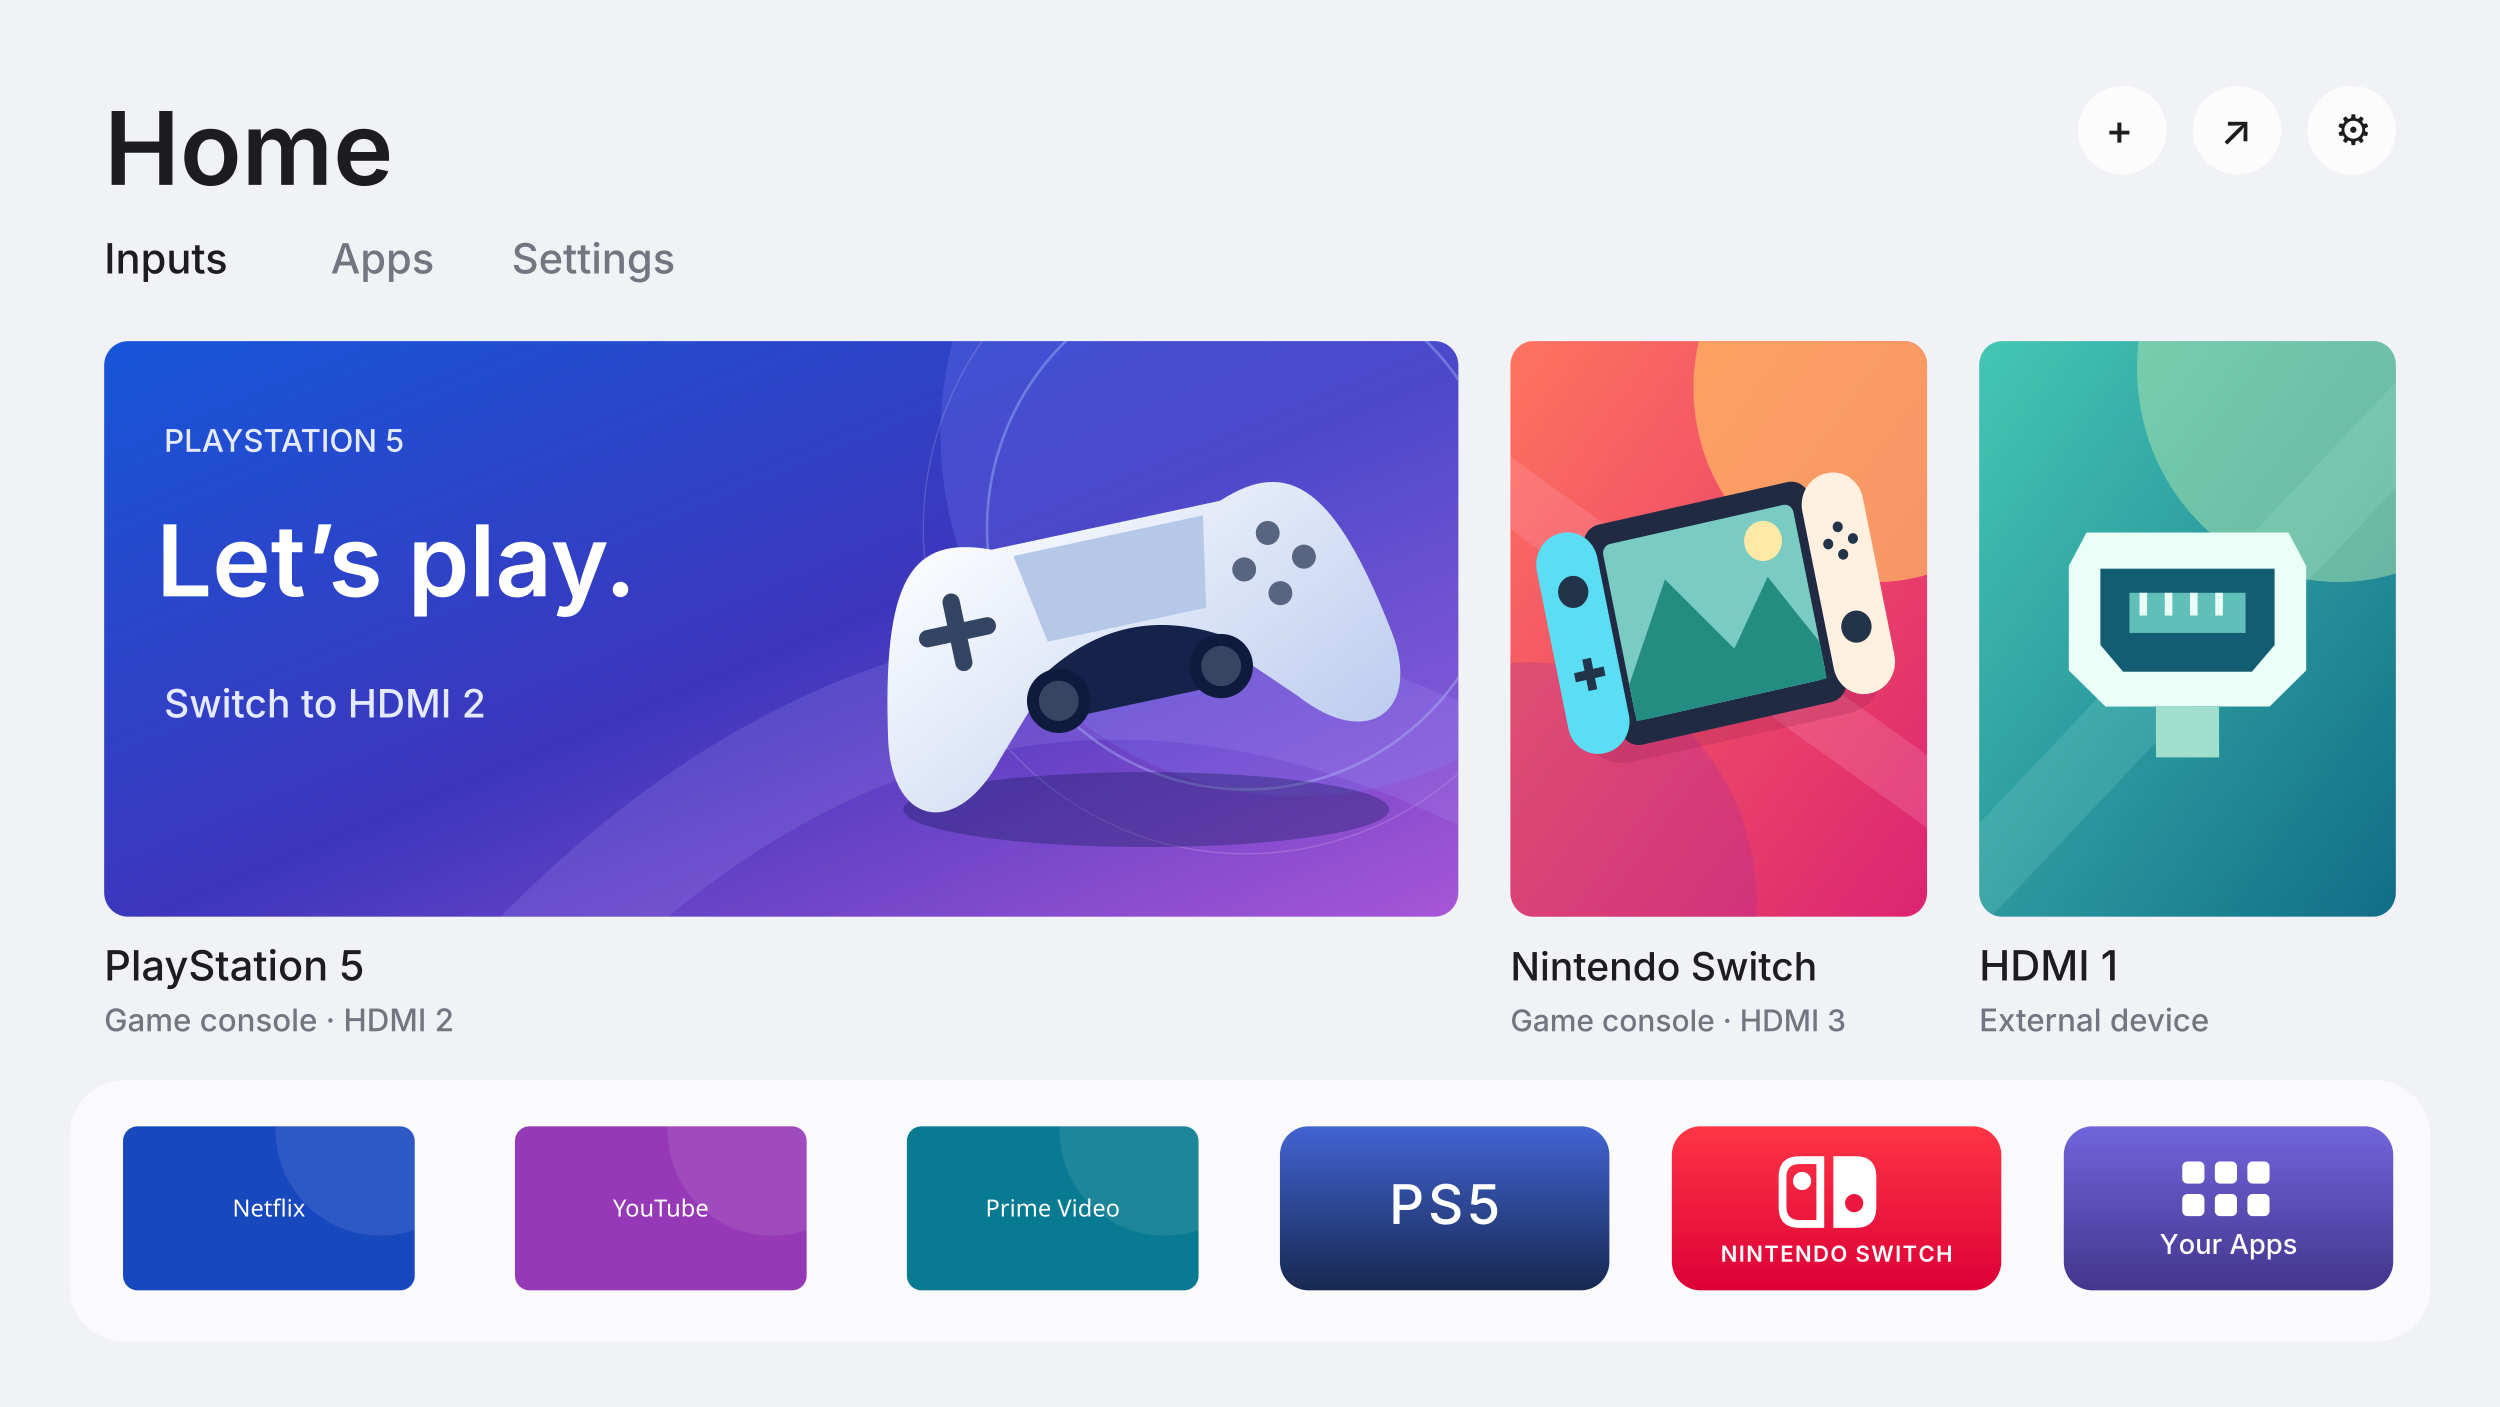
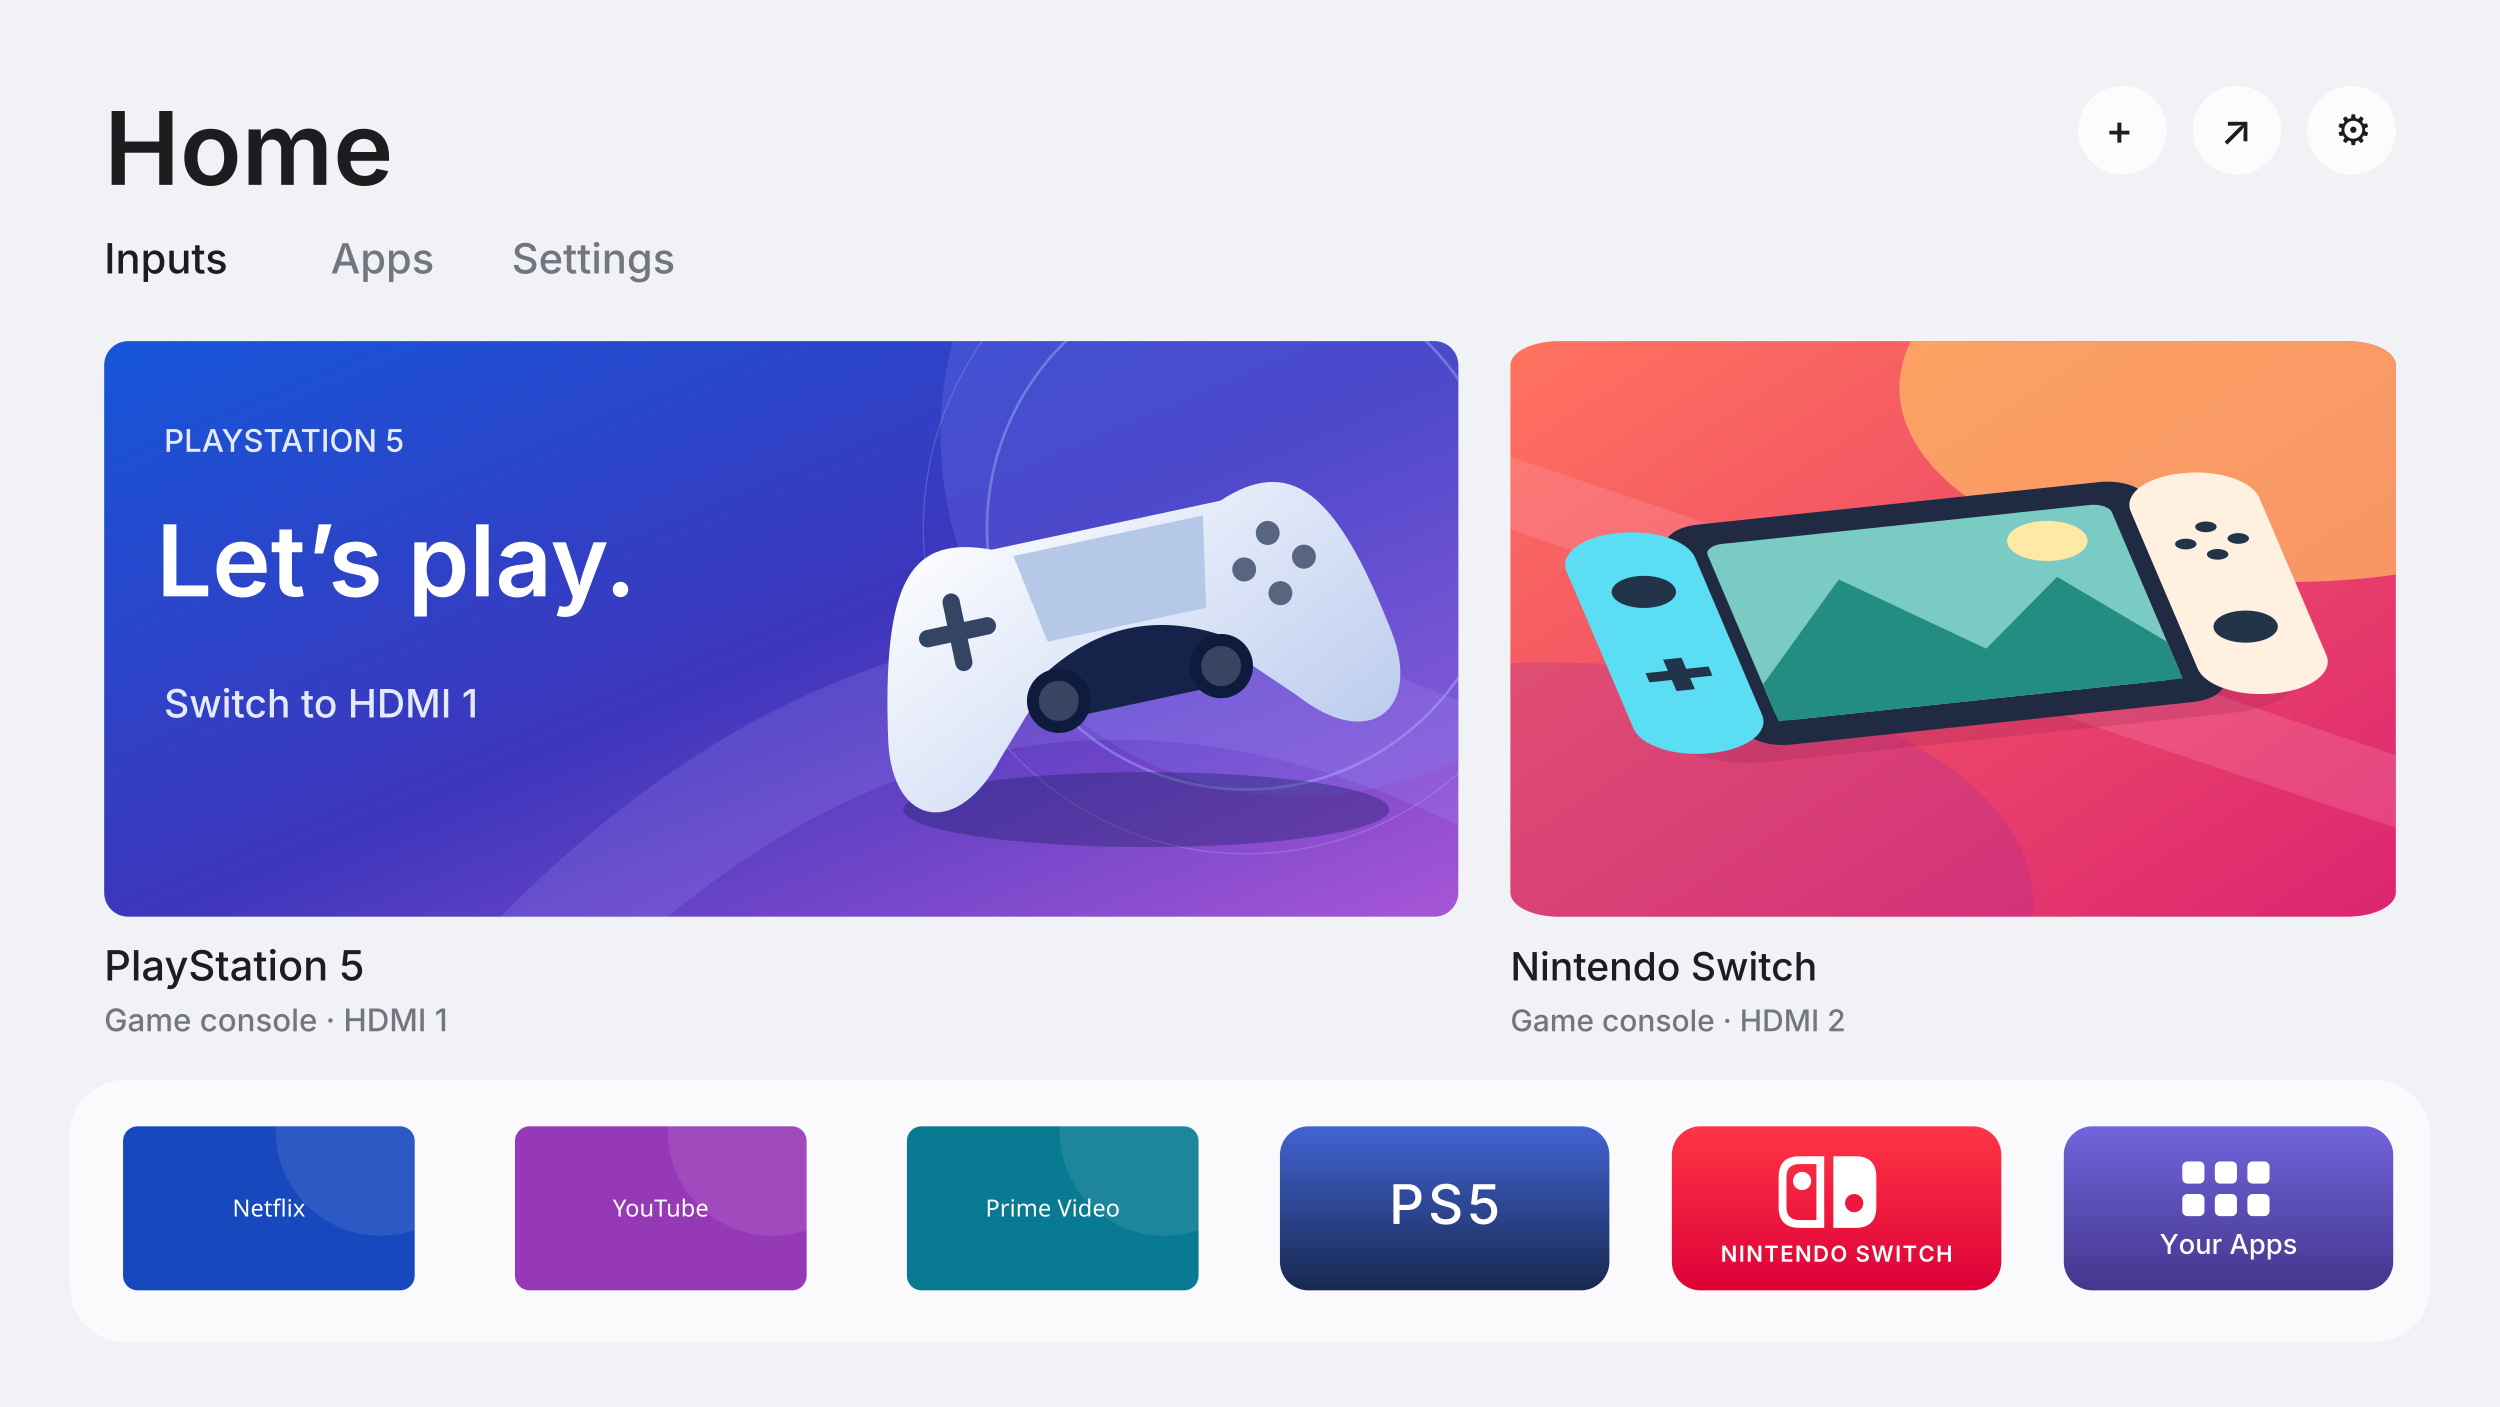
<svg xmlns="http://www.w3.org/2000/svg" width="1920" height="1080" viewBox="0 0 1920 1080" role="img" aria-label="Quiet Home layout illustration with HDMI cards and a dock">
  <rect width="1920" height="1080" fill="#f1f2f6" />
  <text x="80" y="142" font-family="Inter,Arial,sans-serif" font-size="78" font-weight="600" fill="#1d1d20">Home</text>
  <text x="80" y="210" font-family="Inter,Arial,sans-serif" font-size="32" font-weight="500" fill="#1d1d20">Inputs</text>
  <text x="254" y="210" font-family="Inter,Arial,sans-serif" font-size="32" font-weight="500" fill="#737580">Apps</text>
  <text x="393" y="210" font-family="Inter,Arial,sans-serif" font-size="32" font-weight="500" fill="#737580">Settings</text>
  <circle cx="1630" cy="100" r="34" fill="#fff" opacity=".8" />
  <text x="1617" y="111" font-family="Inter,Arial,sans-serif" font-size="32" font-weight="500" fill="#1d1d20">+</text>
  <circle cx="1718" cy="100" r="34" fill="#fff" opacity=".8" />
  <text x="1705" y="111" font-family="Inter,Arial,sans-serif" font-size="32" font-weight="500" fill="#1d1d20">↗</text>
  <circle cx="1806" cy="100" r="34" fill="#fff" opacity=".8" />
  <text x="1793" y="111" font-family="Inter,Arial,sans-serif" font-size="32" font-weight="500" fill="#1d1d20">⚙</text>
  <svg x="80" y="262" width="1040" height="442" viewBox="0 0 1020 430" preserveAspectRatio="none">
    <defs>
      <linearGradient id="hero-bg" x1="0" y1="0" x2="1" y2="1">
        <stop stop-color="#1656d9" />
        <stop offset=".52" stop-color="#3d36bc" />
        <stop offset="1" stop-color="#a856d6" />
      </linearGradient>
      <linearGradient id="hero-pad" y2="1">
        <stop stop-color="#fff" />
        <stop offset="1" stop-color="#bcccef" />
      </linearGradient>
      <clipPath id="hero-c">
        <rect width="1020" height="430" rx="18" />
      </clipPath>
    </defs>
    <g clip-path="url(#hero-c)">
      <rect width="1020" height="430" fill="url(#hero-bg)" />
      <circle cx="900" cy="70" r="270" fill="#7d80f8" opacity=".24" />
      <circle cx="860" cy="140" r="195" fill="none" stroke="#b8d4ff" stroke-width="2" opacity=".35" />
      <circle cx="860" cy="140" r="243" fill="none" stroke="#fff" opacity=".16" />
      <path d="M300 490Q650 110 1080 345" fill="none" stroke="#ac9afb" stroke-width="85" opacity=".18" />
      <ellipse cx="785" cy="350" rx="183" ry="28" fill="#10195a" opacity=".35" />
      <g transform="translate(550 25) rotate(-12 220 190)">
        <path d="M133 111C76 88 48 114 27 235C17 299 64 316 107 265L145 225H296L336 266C380 318 425 295 415 234C396 120 367 89 309 111Z" fill="url(#hero-pad)" />
        <path d="M148 119H294L282 187H160Z" fill="#b5c8e8" />
        <path d="M153 210Q222 170 290 210L298 246H145Z" fill="#152249" />
        <circle cx="159" cy="232" r="24" fill="#0f1b3d" />
        <circle cx="284" cy="232" r="24" fill="#0f1b3d" />
        <circle cx="159" cy="232" r="15" fill="#384562" />
        <circle cx="284" cy="232" r="15" fill="#384562" />
        <path d="M95 143V189M72 166H118" stroke="#344563" stroke-width="13" stroke-linecap="round" />
        <g fill="#586580">
          <circle cx="339" cy="142" r="9" />
          <circle cx="362" cy="165" r="9" />
          <circle cx="339" cy="188" r="9" />
          <circle cx="316" cy="165" r="9" />
        </g>
      </g>
    </g>
  </svg>
  <text x="126" y="347" font-family="Inter,Arial,sans-serif" font-size="24" font-weight="500" fill="#e5eaff">PLAYSTATION 5</text>
  <text x="120" y="458" font-family="Inter,Arial,sans-serif" font-size="76" font-weight="600" fill="#fff">Let’s play.</text>
-   <text x="126" y="551" font-family="Inter,Arial,sans-serif" font-size="30" font-weight="500" fill="#e5eaff">Switch to HDMI 2</text>
-   <svg x="1160" y="262" width="320" height="442" viewBox="0 0 330 430" preserveAspectRatio="none">
+   <text x="126" y="551" font-family="Inter,Arial,sans-serif" font-size="30" font-weight="500" fill="#e5eaff">Switch to HDMI 1</text>
+   <svg x="1160" y="262" width="680" height="442" viewBox="0 0 330 430" preserveAspectRatio="none">
    <defs>
      <linearGradient id="switch-b" x2="1" y2="1">
        <stop stop-color="#ff735e" />
        <stop offset="1" stop-color="#dc2471" />
      </linearGradient>
      <clipPath id="switch-c">
        <rect width="330" height="430" rx="18" />
      </clipPath>
    </defs>
    <g clip-path="url(#switch-c)">
      <rect width="330" height="430" fill="url(#switch-b)" />
      <circle cx="290" cy="35" r="145" fill="#ffbc64" opacity=".7" />
      <circle cx="15" cy="420" r="180" fill="#ab2d96" opacity=".3" />
      <path d="M-20 100L350 350" stroke="#ffbad0" stroke-width="45" opacity=".18" />
      <g transform="rotate(-12 165 215)">
        <rect x="43" y="130" width="244" height="168" rx="33" fill="#9a204e" opacity=".25" />
        <rect x="73" y="119" width="183" height="168" rx="15" fill="#202b43" />
        <rect x="87" y="135" width="154" height="134" rx="7" fill="#7acbc3" />
        <path d="M87 241L131 170L174 232L211 185L241 241V269H87Z" fill="#248d82" />
        <circle cx="213" cy="158" r="15" fill="#ffe9a6" />
        <rect x="33" y="119" width="49" height="168" rx="24" fill="#5bddf3" />
        <rect x="248" y="119" width="49" height="168" rx="24" fill="#fff0df" />
        <g fill="#223449">
          <circle cx="58" cy="164" r="12" />
          <circle cx="272" cy="236" r="12" />
          <circle cx="273" cy="160" r="4" />
          <circle cx="263" cy="171" r="4" />
          <circle cx="283" cy="171" r="4" />
          <circle cx="273" cy="181" r="4" />
        </g>
        <path d="M58 215v24m-12-12h24" stroke="#223449" stroke-width="7" />
      </g>
    </g>
  </svg>
-   <svg x="1520" y="262" width="320" height="442" viewBox="0 0 330 430" preserveAspectRatio="none">
-     <defs>
-       <linearGradient id="hdmi-b" x2="1" y2="1">
-         <stop stop-color="#45c7b4" />
-         <stop offset="1" stop-color="#126d88" />
-       </linearGradient>
-       <clipPath id="hdmi-c">
-         <rect width="330" height="430" rx="18" />
-       </clipPath>
-     </defs>
-     <g clip-path="url(#hdmi-c)">
-       <rect width="330" height="430" fill="url(#hdmi-b)" />
-       <circle cx="285" cy="20" r="160" fill="#b0e5b0" opacity=".5" />
-       <path d="M-70 470L365 35" stroke="#c3fff2" stroke-width="56" opacity=".12" />
-       <g transform="translate(75 143)">
-         <path d="M10 0H170L184 25V103L155 130H25L-4 103V25Z" fill="#e9fff7" />
-         <path d="M21 27H159V84L141 104H39L21 84Z" fill="#135d72" />
-         <path d="M44 45H136V75H44Z" fill="#61bfb9" />
-         <path d="M55 45V62M75 45V62M95 45V62M115 45V62" stroke="#e9fff7" stroke-width="6" />
-         <path d="M65 130V168H115V130" fill="#a1dfcd" />
-       </g>
-     </g>
-   </svg>
  <text x="80" y="753" font-family="Inter,Arial,sans-serif" font-size="32" font-weight="500" fill="#1d1d20">PlayStation 5</text>
-   <text x="80" y="792" font-family="Inter,Arial,sans-serif" font-size="24" font-weight="500" fill="#737580">Game console · HDMI 2</text>
+   <text x="80" y="792" font-family="Inter,Arial,sans-serif" font-size="24" font-weight="500" fill="#737580">Game console · HDMI 1</text>
  <text x="1160" y="753" font-family="Inter,Arial,sans-serif" font-size="30" font-weight="500" fill="#1d1d20">Nintendo Switch</text>
-   <text x="1160" y="792" font-family="Inter,Arial,sans-serif" font-size="23" font-weight="500" fill="#737580">Game console · HDMI 3</text>
-   <text x="1520" y="753" font-family="Inter,Arial,sans-serif" font-size="32" font-weight="500" fill="#1d1d20">HDMI 1</text>
-   <text x="1520" y="792" font-family="Inter,Arial,sans-serif" font-size="24" font-weight="500" fill="#737580">External device</text>
+   <text x="1160" y="792" font-family="Inter,Arial,sans-serif" font-size="23" font-weight="500" fill="#737580">Game console · HDMI 2</text>
  <rect x="54" y="830" width="1812" height="200" rx="42" fill="#fff" opacity=".65" stroke="#fff" />
  <svg x="80" y="865" width="253" height="126" viewBox="0 0 640 360">
    <rect width="640" height="360" rx="32" fill="#1748BE" />
    <circle cx="565" cy="10" r="230" fill="#fff" opacity=".09" />
    <text x="320" y="198" text-anchor="middle" font-family="sans-serif" font-size="52" fill="#fff">Netflix</text>
  </svg>
  <svg x="381" y="865" width="253" height="126" viewBox="0 0 640 360">
    <rect width="640" height="360" rx="32" fill="#9639B7" />
    <circle cx="565" cy="10" r="230" fill="#fff" opacity=".09" />
    <text x="320" y="198" text-anchor="middle" font-family="sans-serif" font-size="52" fill="#fff">YouTube</text>
  </svg>
  <svg x="682" y="865" width="253" height="126" viewBox="0 0 640 360">
    <rect width="640" height="360" rx="32" fill="#087A91" />
    <circle cx="565" cy="10" r="230" fill="#fff" opacity=".09" />
    <text x="320" y="198" text-anchor="middle" font-family="sans-serif" font-size="52" fill="#fff">Prime Video</text>
  </svg>
  <svg x="983" y="865" width="253" height="126" viewBox="0 0 253 126">
    <defs>
      <linearGradient id="dock3-b" x2="0" y2="1">
        <stop stop-color="#4264d2" />
        <stop offset="1" stop-color="#172850" />
      </linearGradient>
    </defs>
    <rect width="253" height="126" rx="22" fill="url(#dock3-b)" />
    <g fill="#fff">
      <path d="M165 0V1490H699Q871 1490 986.0 1426.0Q1101 1362 1158.0 1253.0Q1215 1144 1215 1006Q1215 868 1157.5 758.5Q1100 649 985.0 585.5Q870 522 697 522H332V715H675Q785 715 853.0 753.0Q921 791 952.5 857.0Q984 923 984 1006Q984 1090 952.5 1155.5Q921 1221 852.5 1258.0Q784 1295 673 1295H393V0Z" transform="translate(83.797 75.000) scale(0.020508 -0.020508)" />
      <path d="M665 -25Q498 -25 375.0 28.0Q252 81 182.5 179.5Q113 278 106 414H335Q342 333 387.5 280.0Q433 227 506.0 201.0Q579 175 664 175Q759 175 832.5 204.5Q906 234 949.0 288.5Q992 343 992 415Q992 480 954.5 521.5Q917 563 853.5 590.5Q790 618 709 639L535 687Q352 736 249.5 832.0Q147 928 147 1081Q147 1210 216.5 1306.5Q286 1403 405.5 1456.5Q525 1510 675 1510Q828 1510 944.5 1456.5Q1061 1403 1127.5 1310.0Q1194 1217 1197 1098H975Q964 1200 880.5 1256.0Q797 1312 670 1312Q580 1312 513.5 1284.0Q447 1256 410.5 1206.5Q374 1157 374 1094Q374 1023 417.5 979.5Q461 936 523.5 910.5Q586 885 643 870L788 832Q859 814 934.5 783.5Q1010 753 1074.0 704.5Q1138 656 1177.5 584.5Q1217 513 1217 412Q1217 286 1152.0 187.0Q1087 88 963.5 31.5Q840 -25 665 -25Z" transform="translate(113.744 75.000) scale(0.020508 -0.020508)" />
      <path d="M607 -20Q468 -20 359.0 33.0Q250 86 185.5 179.0Q121 272 116 390H338Q343 327 380.0 277.5Q417 228 476.5 200.0Q536 172 607 172Q692 172 758.0 211.0Q824 250 861.5 319.5Q899 389 899 478Q899 568 860.0 639.5Q821 711 753.0 751.0Q685 791 597 791Q529 791 461.0 767.5Q393 744 352 707L142 737L225 1490H1048V1295H416L369 879H377Q421 922 494.0 950.0Q567 978 650 978Q752 978 838.0 941.5Q924 905 987.5 838.0Q1051 771 1086.5 680.5Q1122 590 1122 482Q1122 337 1056.0 223.5Q990 110 873.5 45.0Q757 -20 607 -20Z" transform="translate(143.876 75.000) scale(0.020508 -0.020508)" />
    </g>
  </svg>
  <svg x="1284" y="865" width="253" height="126" viewBox="0 0 253 126">
    <defs>
      <linearGradient id="dock4-b" x2="0" y2="1">
        <stop stop-color="#ff3545" />
        <stop offset="1" stop-color="#dd0037" />
      </linearGradient>
    </defs>
    <rect width="253" height="126" rx="22" fill="url(#dock4-b)" />
    <g fill="#fff">
      <path d="M98 23H117V78H98Q82 78 82 62V39Q82 23 98 23ZM98 29Q88 29 88 39V62Q88 72 98 72H111V29Z" fill-rule="evenodd" />
      <path d="M124 23H141Q157 23 157 39V62Q157 78 141 78H124Z" />
      <circle cx="100" cy="42" r="7" />
      <circle cx="140" cy="59" r="7" fill="#ec1740" />
    </g>
    <g fill="#fff">
      <path d="M150 0V1490H452L967 669Q999 618 1035.0 553.5Q1071 489 1110.0 409.5Q1149 330 1187 233H1157Q1150 317 1144.5 405.5Q1139 494 1136.5 573.5Q1134 653 1134 708V1490H1405V0H1102L637 739Q593 810 554.0 879.0Q515 948 470.0 1035.0Q425 1122 361 1245H399Q405 1136 410.0 1038.5Q415 941 418.5 864.0Q422 787 422 740V0Z" transform="translate(37.451 104.000) scale(0.008301 -0.008301)" />
      <path d="M417 1490V0H150V1490Z" transform="translate(51.359 104.000) scale(0.008301 -0.008301)" />
      <path d="M150 0V1490H452L967 669Q999 618 1035.0 553.5Q1071 489 1110.0 409.5Q1149 330 1187 233H1157Q1150 317 1144.5 405.5Q1139 494 1136.5 573.5Q1134 653 1134 708V1490H1405V0H1102L637 739Q593 810 554.0 879.0Q515 948 470.0 1035.0Q425 1122 361 1245H399Q405 1136 410.0 1038.5Q415 941 418.5 864.0Q422 787 422 740V0Z" transform="translate(57.065 104.000) scale(0.008301 -0.008301)" />
      <path d="M83 1265V1490H1269V1265H810V0H543V1265Z" transform="translate(70.973 104.000) scale(0.008301 -0.008301)" />
      <path d="M150 0V1490H1118V1265H417V863H1066V641H417V225H1122V0Z" transform="translate(83.196 104.000) scale(0.008301 -0.008301)" />
      <path d="M150 0V1490H452L967 669Q999 618 1035.0 553.5Q1071 489 1110.0 409.5Q1149 330 1187 233H1157Q1150 317 1144.5 405.5Q1139 494 1136.5 573.5Q1134 653 1134 708V1490H1405V0H1102L637 739Q593 810 554.0 879.0Q515 948 470.0 1035.0Q425 1122 361 1245H399Q405 1136 410.0 1038.5Q415 941 418.5 864.0Q422 787 422 740V0Z" transform="translate(94.489 104.000) scale(0.008301 -0.008301)" />
      <path d="M654 0H277V231H641Q797 231 901.5 288.5Q1006 346 1059.0 460.5Q1112 575 1112 747Q1112 917 1059.0 1031.0Q1006 1145 903.5 1202.0Q801 1259 648 1259H269V1490H664Q886 1490 1045.0 1401.0Q1204 1312 1289.5 1145.0Q1375 978 1375 747Q1375 514 1289.5 346.5Q1204 179 1042.5 89.5Q881 0 654 0ZM417 1490V0H150V1490Z" transform="translate(108.396 104.000) scale(0.008301 -0.008301)" />
      <path d="M788 -20Q592 -20 437.0 71.0Q282 162 192.5 333.0Q103 504 103 744Q103 985 192.5 1156.5Q282 1328 437.0 1419.0Q592 1510 788 1510Q983 1510 1137.5 1419.0Q1292 1328 1381.5 1156.5Q1471 985 1471 744Q1471 504 1381.5 332.5Q1292 161 1137.5 70.5Q983 -20 788 -20ZM788 219Q909 219 1002.5 279.5Q1096 340 1149.0 457.5Q1202 575 1202 744Q1202 915 1149.0 1032.5Q1096 1150 1002.5 1210.5Q909 1271 788 1271Q666 1271 572.0 1210.0Q478 1149 424.5 1031.5Q371 914 371 744Q371 575 424.5 458.0Q478 341 572.0 280.0Q666 219 788 219Z" transform="translate(121.673 104.000) scale(0.008301 -0.008301)" />
      <path d="" transform="translate(135.739 104.000) scale(0.008301 -0.008301)" />
      <path d="M673 -23Q500 -23 372.5 31.0Q245 85 173.0 188.0Q101 291 95 438H358Q365 360 407.0 308.0Q449 256 518.0 230.5Q587 205 671 205Q759 205 826.5 232.0Q894 259 932.0 307.5Q970 356 970 420Q970 478 936.5 516.0Q903 554 842.5 580.5Q782 607 701 627L532 671Q345 719 240.5 816.0Q136 913 136 1071Q136 1203 207.0 1302.0Q278 1401 401.0 1455.5Q524 1510 680 1510Q839 1510 959.0 1455.0Q1079 1400 1146.5 1303.0Q1214 1206 1217 1082H958Q948 1178 872.5 1230.5Q797 1283 676 1283Q592 1283 531.5 1257.5Q471 1232 438.5 1188.0Q406 1144 406 1087Q406 1025 444.5 985.0Q483 945 541.5 921.0Q600 897 660 882L799 846Q882 826 960.0 793.0Q1038 760 1100.5 709.5Q1163 659 1200.0 587.0Q1237 515 1237 418Q1237 287 1170.0 187.5Q1103 88 977.0 32.5Q851 -23 673 -23Z" transform="translate(141.022 104.000) scale(0.008301 -0.008301)" />
      <path d="M452 0 50 1490H337L531 697Q551 611 568.5 516.0Q586 421 602.5 325.0Q619 229 634 137H591Q608 229 625.0 325.0Q642 421 661.0 516.0Q680 611 701 697L903 1490H1186L1387 697Q1409 611 1427.5 516.0Q1446 421 1463.5 325.0Q1481 229 1499 137H1453Q1469 229 1485.5 325.0Q1502 421 1520.0 516.0Q1538 611 1558 697L1751 1490H2039L1636 0H1330L1113 823Q1083 938 1060.5 1073.0Q1038 1208 1012 1359H1076Q1048 1213 1028.0 1080.5Q1008 948 975 823L758 0Z" transform="translate(153.078 104.000) scale(0.008301 -0.008301)" />
      <path d="M417 1490V0H150V1490Z" transform="translate(171.419 104.000) scale(0.008301 -0.008301)" />
      <path d="M83 1265V1490H1269V1265H810V0H543V1265Z" transform="translate(177.125 104.000) scale(0.008301 -0.008301)" />
      <path d="M785 -20Q589 -20 435.0 71.0Q281 162 192.0 333.0Q103 504 103 744Q103 985 192.5 1156.5Q282 1328 436.5 1419.0Q591 1510 785 1510Q907 1510 1013.5 1475.5Q1120 1441 1203.5 1374.5Q1287 1308 1341.0 1212.0Q1395 1116 1413 994H1144Q1131 1061 1099.5 1112.0Q1068 1163 1021.0 1198.5Q974 1234 915.0 1252.5Q856 1271 789 1271Q667 1271 572.5 1209.5Q478 1148 424.5 1030.5Q371 913 371 744Q371 573 425.0 456.0Q479 339 573.5 279.0Q668 219 788 219Q855 219 914.0 237.5Q973 256 1020.5 291.5Q1068 327 1100.0 378.5Q1132 430 1144 496H1414Q1399 389 1348.5 295.5Q1298 202 1216.0 131.0Q1134 60 1025.5 20.0Q917 -20 785 -20Z" transform="translate(189.348 104.000) scale(0.008301 -0.008301)" />
      <path d="M150 0V1490H417V874H1110V1490H1377V0H1110V649H417V0Z" transform="translate(202.874 104.000) scale(0.008301 -0.008301)" />
    </g>
  </svg>
  <svg x="1585" y="865" width="253" height="126" viewBox="0 0 253 126">
    <defs>
      <linearGradient id="dock5-b" x2="0" y2="1">
        <stop stop-color="#7264dc" />
        <stop offset="1" stop-color="#43368c" />
      </linearGradient>
    </defs>
    <rect width="253" height="126" rx="22" fill="url(#dock5-b)" />
    <rect x="91" y="27" width="17" height="17" rx="4" fill="#fff" />
    <rect x="116" y="27" width="17" height="17" rx="4" fill="#fff" />
    <rect x="141" y="27" width="17" height="17" rx="4" fill="#fff" />
    <rect x="91" y="52" width="17" height="17" rx="4" fill="#fff" />
    <rect x="116" y="52" width="17" height="17" rx="4" fill="#fff" />
    <rect x="141" y="52" width="17" height="17" rx="4" fill="#fff" />
    <g fill="#fff">
      <path d="M600 0V593L51 1490H317L597 1015Q644 937 679.5 865.0Q715 793 753 687H680Q718 795 753.5 867.5Q789 940 833 1015L1110 1490H1375L828 593V0Z" transform="translate(73.5898 98) scale(0.010254 -0.010254)" />
      <path d="M618 -23Q461 -23 343.5 49.0Q226 121 161.0 251.0Q96 381 96 553Q96 727 161.0 857.5Q226 988 343.5 1060.0Q461 1132 618 1132Q776 1132 893.5 1060.0Q1011 988 1076.0 857.5Q1141 727 1141 553Q1141 381 1076.0 251.0Q1011 121 893.5 49.0Q776 -23 618 -23ZM618 163Q720 163 786.5 216.5Q853 270 885.5 358.5Q918 447 918 553Q918 660 885.5 749.5Q853 839 786.5 892.5Q720 946 618 946Q517 946 451.0 892.5Q385 839 352.5 750.0Q320 661 320 553Q320 447 352.5 358.5Q385 270 451.0 216.5Q517 163 618 163Z" transform="translate(88.2119 98) scale(0.010254 -0.010254)" />
      <path d="M529 -14Q415 -14 329.0 34.0Q243 82 195.5 176.0Q148 270 148 408V1118H368V435Q368 314 431.5 246.0Q495 178 604 178Q679 178 737.5 210.5Q796 243 830.0 305.5Q864 368 864 456V1118H1084V0H874L873 274H894Q845 122 751.0 54.0Q657 -14 529 -14Z" transform="translate(100.896 98) scale(0.010254 -0.010254)" />
      <path d="M148 0V1118H361V938H373Q404 1030 481.0 1082.0Q558 1134 656 1134Q677 1134 704.0 1132.5Q731 1131 749 1128V918Q737 922 703.0 926.0Q669 930 634 930Q558 930 497.0 898.0Q436 866 402.0 809.5Q368 753 368 679V0Z" transform="translate(113.5288 98) scale(0.010254 -0.010254)" />
      <path d="" transform="translate(121.6499 98) scale(0.010254 -0.010254)" />
      <path d="M51 0 581 1490H861L1401 0H1154L864 829Q830 930 789.5 1067.0Q749 1204 696 1396H742Q691 1202 650.5 1063.5Q610 925 579 829L298 0ZM338 393V583H1113V393Z" transform="translate(127.2485 98) scale(0.010254 -0.010254)" />
      <path d="M148 -418V1118H362V936H380Q400 971 435.5 1017.0Q471 1063 534.5 1097.5Q598 1132 703 1132Q837 1132 942.5 1064.0Q1048 996 1109.0 867.0Q1170 738 1170 556Q1170 376 1110.0 246.5Q1050 117 944.5 47.5Q839 -22 703 -22Q602 -22 537.5 12.5Q473 47 436.5 93.0Q400 139 380 175H368V-418ZM654 165Q750 165 815.0 217.0Q880 269 912.5 358.0Q945 447 945 558Q945 668 912.5 755.5Q880 843 815.5 894.0Q751 945 654 945Q560 945 495.0 896.5Q430 848 397.0 761.5Q364 675 364 558Q364 442 397.5 353.5Q431 265 496.0 215.0Q561 165 654 165Z" transform="translate(142.1372 98) scale(0.010254 -0.010254)" />
      <path d="M148 -418V1118H362V936H380Q400 971 435.5 1017.0Q471 1063 534.5 1097.5Q598 1132 703 1132Q837 1132 942.5 1064.0Q1048 996 1109.0 867.0Q1170 738 1170 556Q1170 376 1110.0 246.5Q1050 117 944.5 47.5Q839 -22 703 -22Q602 -22 537.5 12.5Q473 47 436.5 93.0Q400 139 380 175H368V-418ZM654 165Q750 165 815.0 217.0Q880 269 912.5 358.0Q945 447 945 558Q945 668 912.5 755.5Q880 843 815.5 894.0Q751 945 654 945Q560 945 495.0 896.5Q430 848 397.0 761.5Q364 675 364 558Q364 442 397.5 353.5Q431 265 496.0 215.0Q561 165 654 165Z" transform="translate(155.1187 98) scale(0.010254 -0.010254)" />
      <path d="M549 -23Q428 -23 333.5 12.0Q239 47 178.5 115.5Q118 184 98 283L305 326Q328 239 391.0 197.0Q454 155 551 155Q657 155 720.0 199.5Q783 244 783 306Q783 360 744.5 395.0Q706 430 626 447L438 490Q282 525 206.0 602.0Q130 679 130 799Q130 899 186.0 974.0Q242 1049 339.0 1090.5Q436 1132 563 1132Q684 1132 770.0 1097.0Q856 1062 909.5 999.0Q963 936 986 853L789 810Q768 869 716.0 913.5Q664 958 565 958Q474 958 413.0 917.0Q352 876 352 813Q352 757 392.5 722.5Q433 688 525 667L705 627Q860 592 935.0 517.0Q1010 442 1010 325Q1010 223 951.5 144.5Q893 66 789.5 21.5Q686 -23 549 -23Z" transform="translate(168.1001 98) scale(0.010254 -0.010254)" />
    </g>
  </svg>
</svg>
